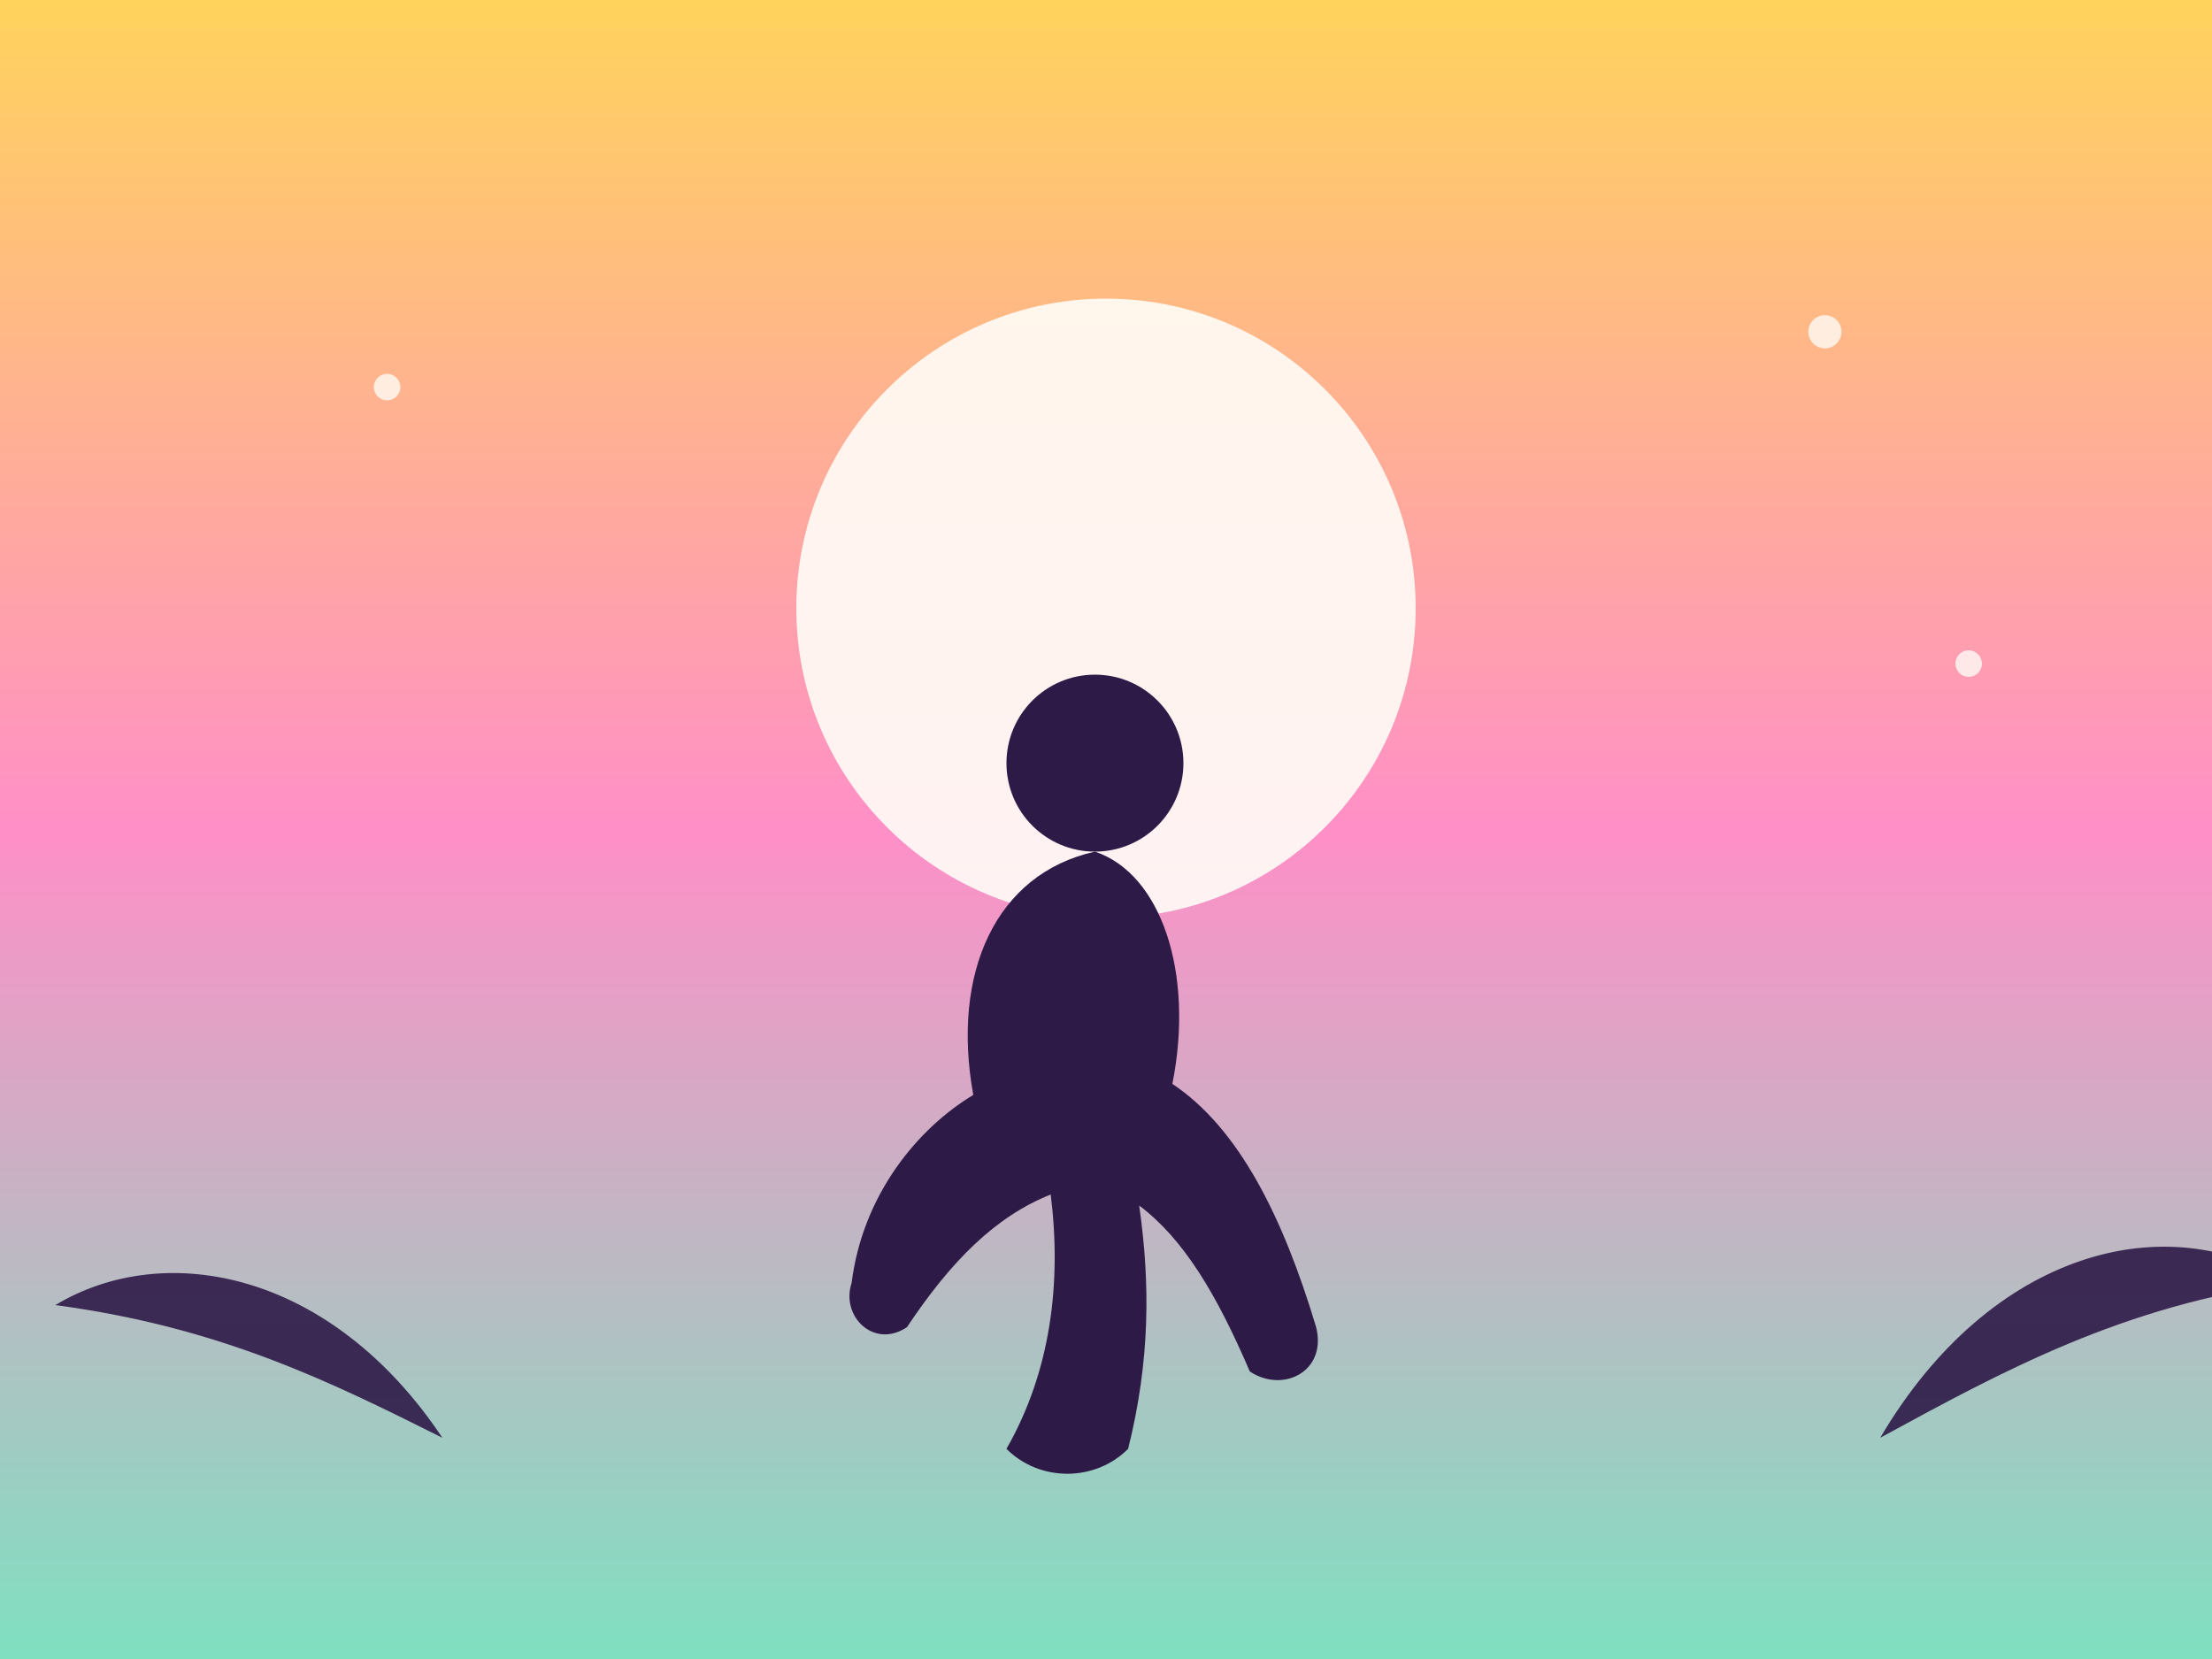
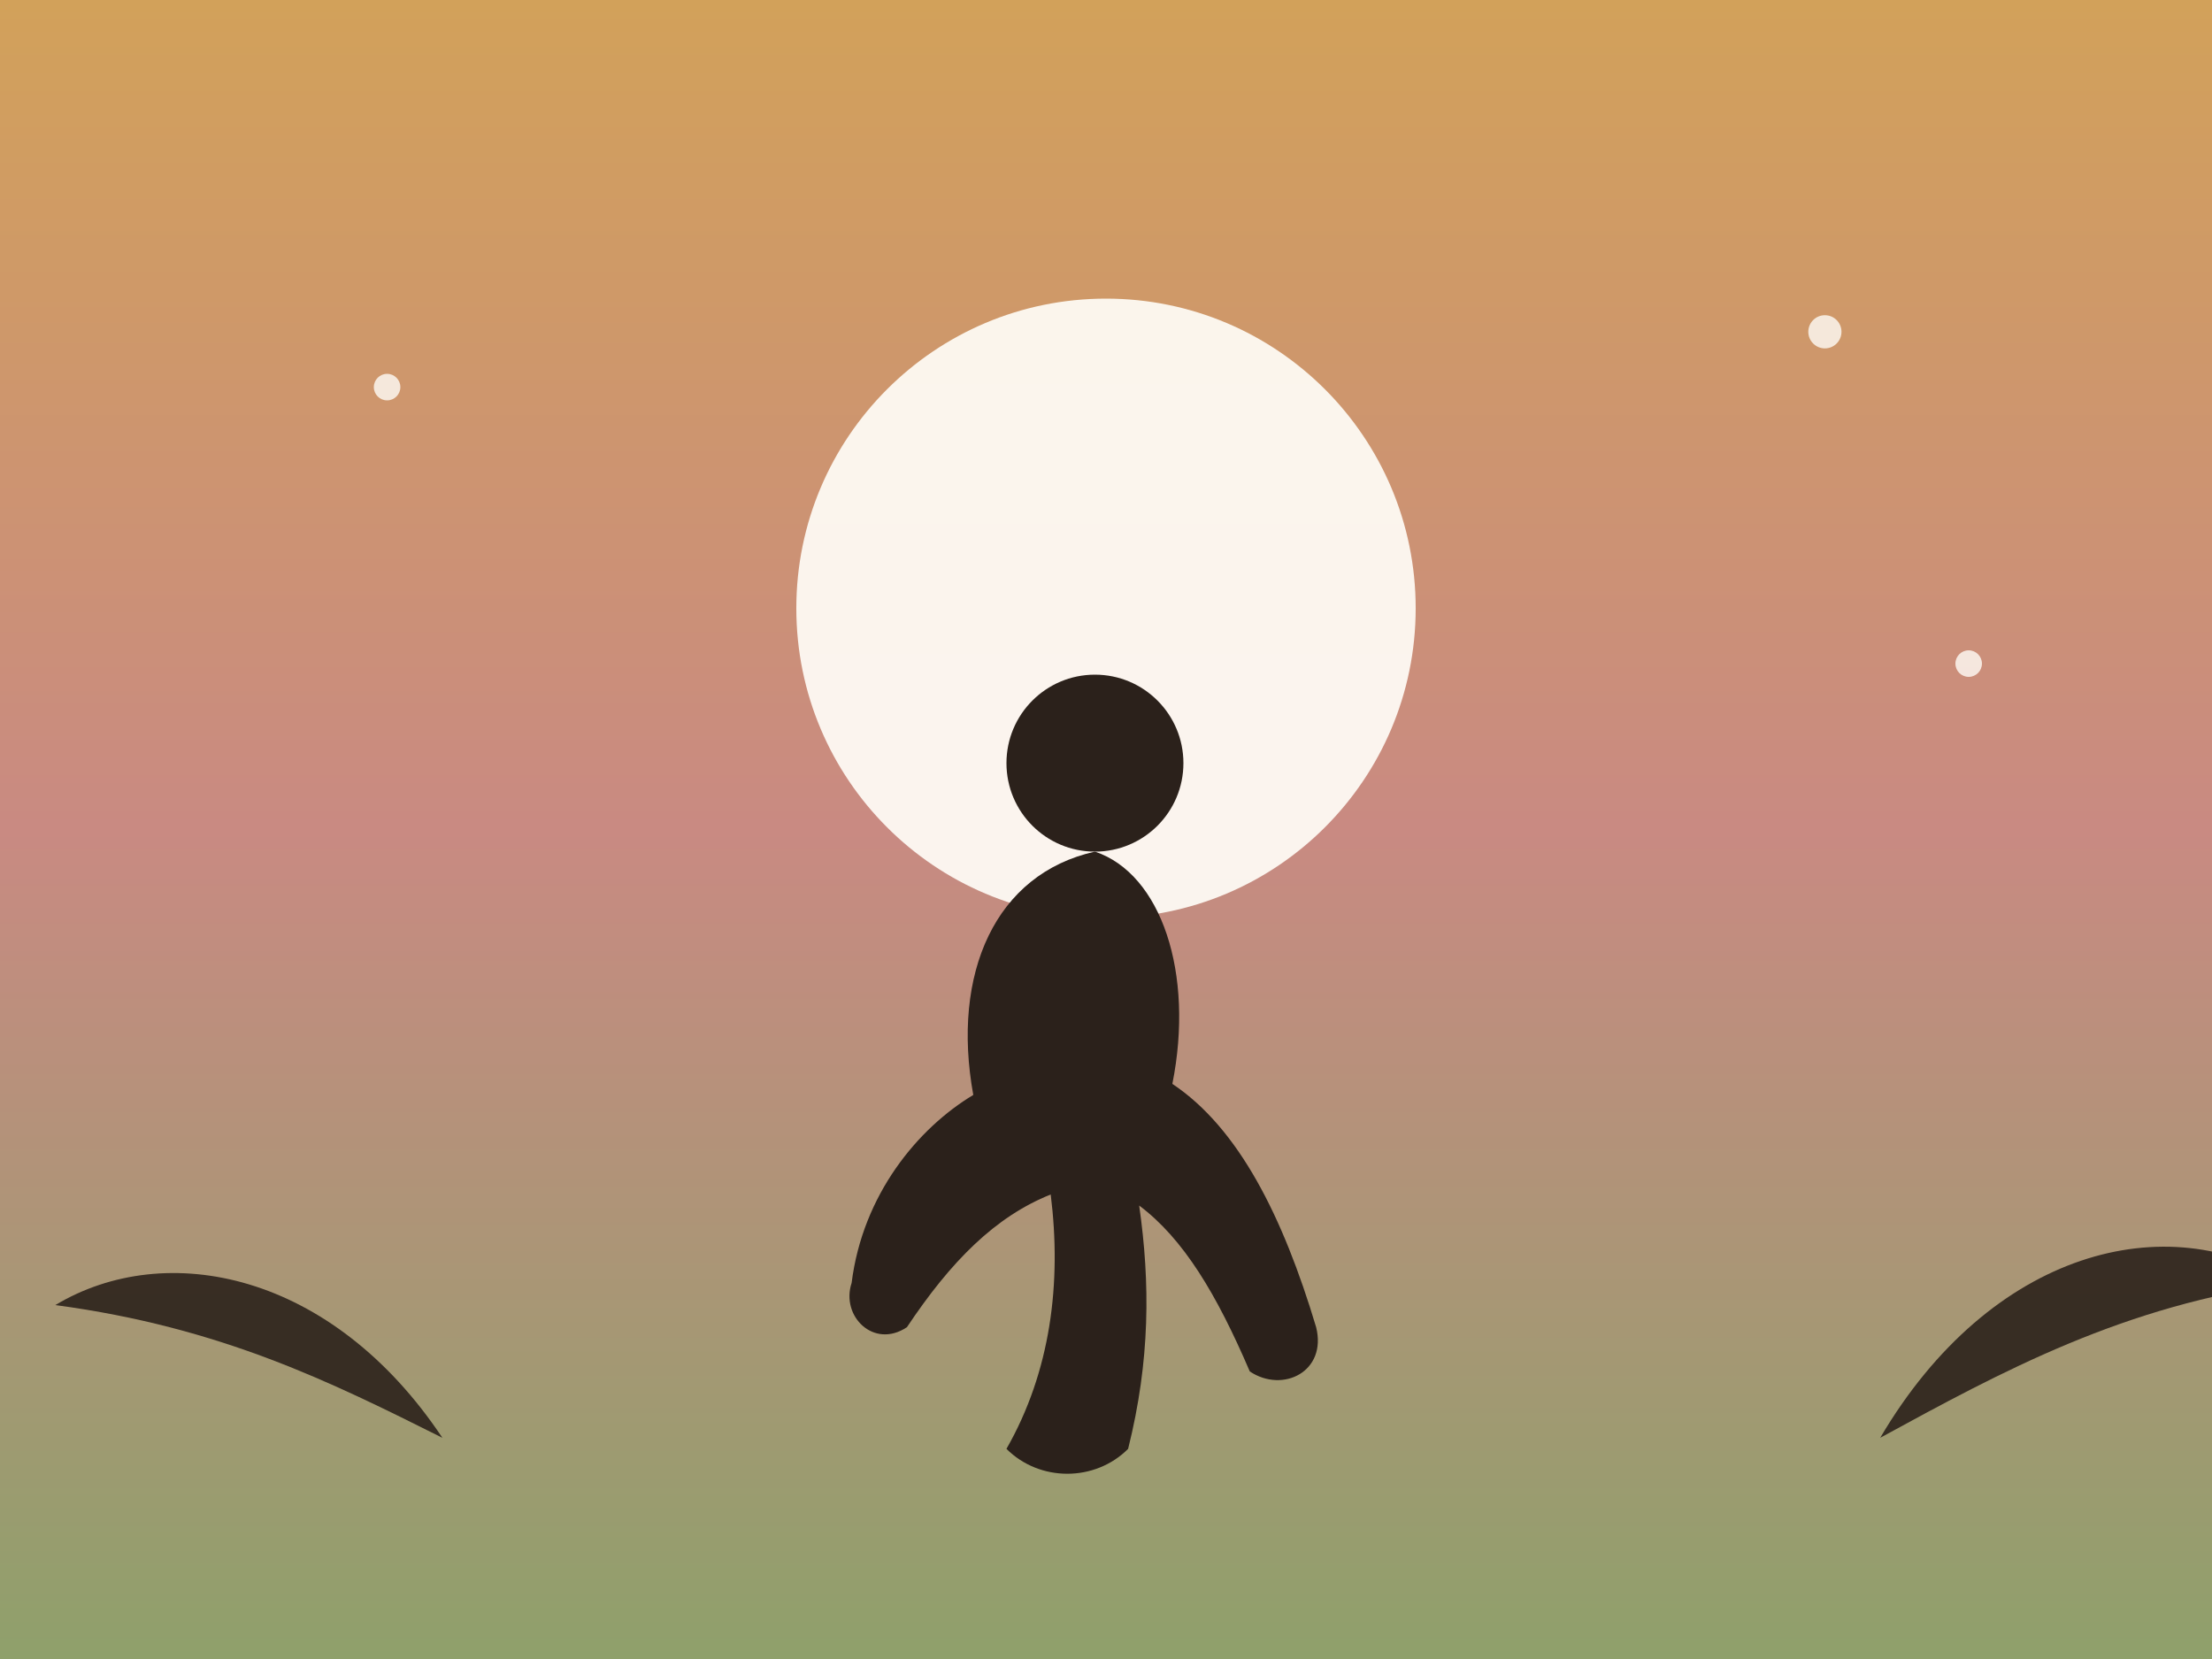
<svg xmlns="http://www.w3.org/2000/svg" viewBox="0 0 400 300" width="400" height="300">
  <defs>
    <linearGradient id="g4" x1="0" y1="0" x2="0" y2="1">
-       <stop offset="0%" stop-color="#FFD35C" />
-       <stop offset="50%" stop-color="#FF8FC7" />
-       <stop offset="100%" stop-color="#7FE0C0" />
+       <stop offset="0%" stop-color="#D2A15A" />
+       <stop offset="50%" stop-color="#C98A82" />
+       <stop offset="100%" stop-color="#8FA06B" />
    </linearGradient>
  </defs>
  <rect width="400" height="300" fill="url(#g4)" />
-   <circle cx="200" cy="110" r="56" fill="#FFFBF5" opacity="0.92" />
-   <g transform="translate(150,120)" fill="#2E1A47">
+   <circle cx="200" cy="110" r="56" fill="#FFFDF7" opacity="0.92" />
+   <g transform="translate(150,120)" fill="#2B211B">
    <circle cx="48" cy="18" r="16" />
    <path d="M48 34 C 30 38 22 56 26 78 C 16 84 6 96 4 112              C 2 118 8 124 14 120 C 22 108 30 100 40 96              C 42 112 40 128 32 142 C 38 148 48 148 54 142              C 58 126 58 112 56 98              C 64 104 70 114 76 128 C 82 132 90 128 88 120              C 82 100 74 84 62 76 C 66 56 60 38 48 34 Z" />
  </g>
-   <g fill="#2E1A47" opacity="0.9">
+   <g fill="#2B211B" opacity="0.9">
    <path d="M60 260 C 40 230 10 224 -10 236 C 20 240 40 250 60 260 Z" transform="translate(20,0)" />
    <path d="M340 260 C 360 226 392 218 414 232 C 384 236 362 248 340 260 Z" />
  </g>
-   <g fill="#FFFBF5" opacity="0.8">
+   <g fill="#FFFDF7" opacity="0.8">
    <circle cx="330" cy="60" r="3" />
    <circle cx="70" cy="70" r="2.4" />
    <circle cx="356" cy="120" r="2.4" />
  </g>
</svg>
